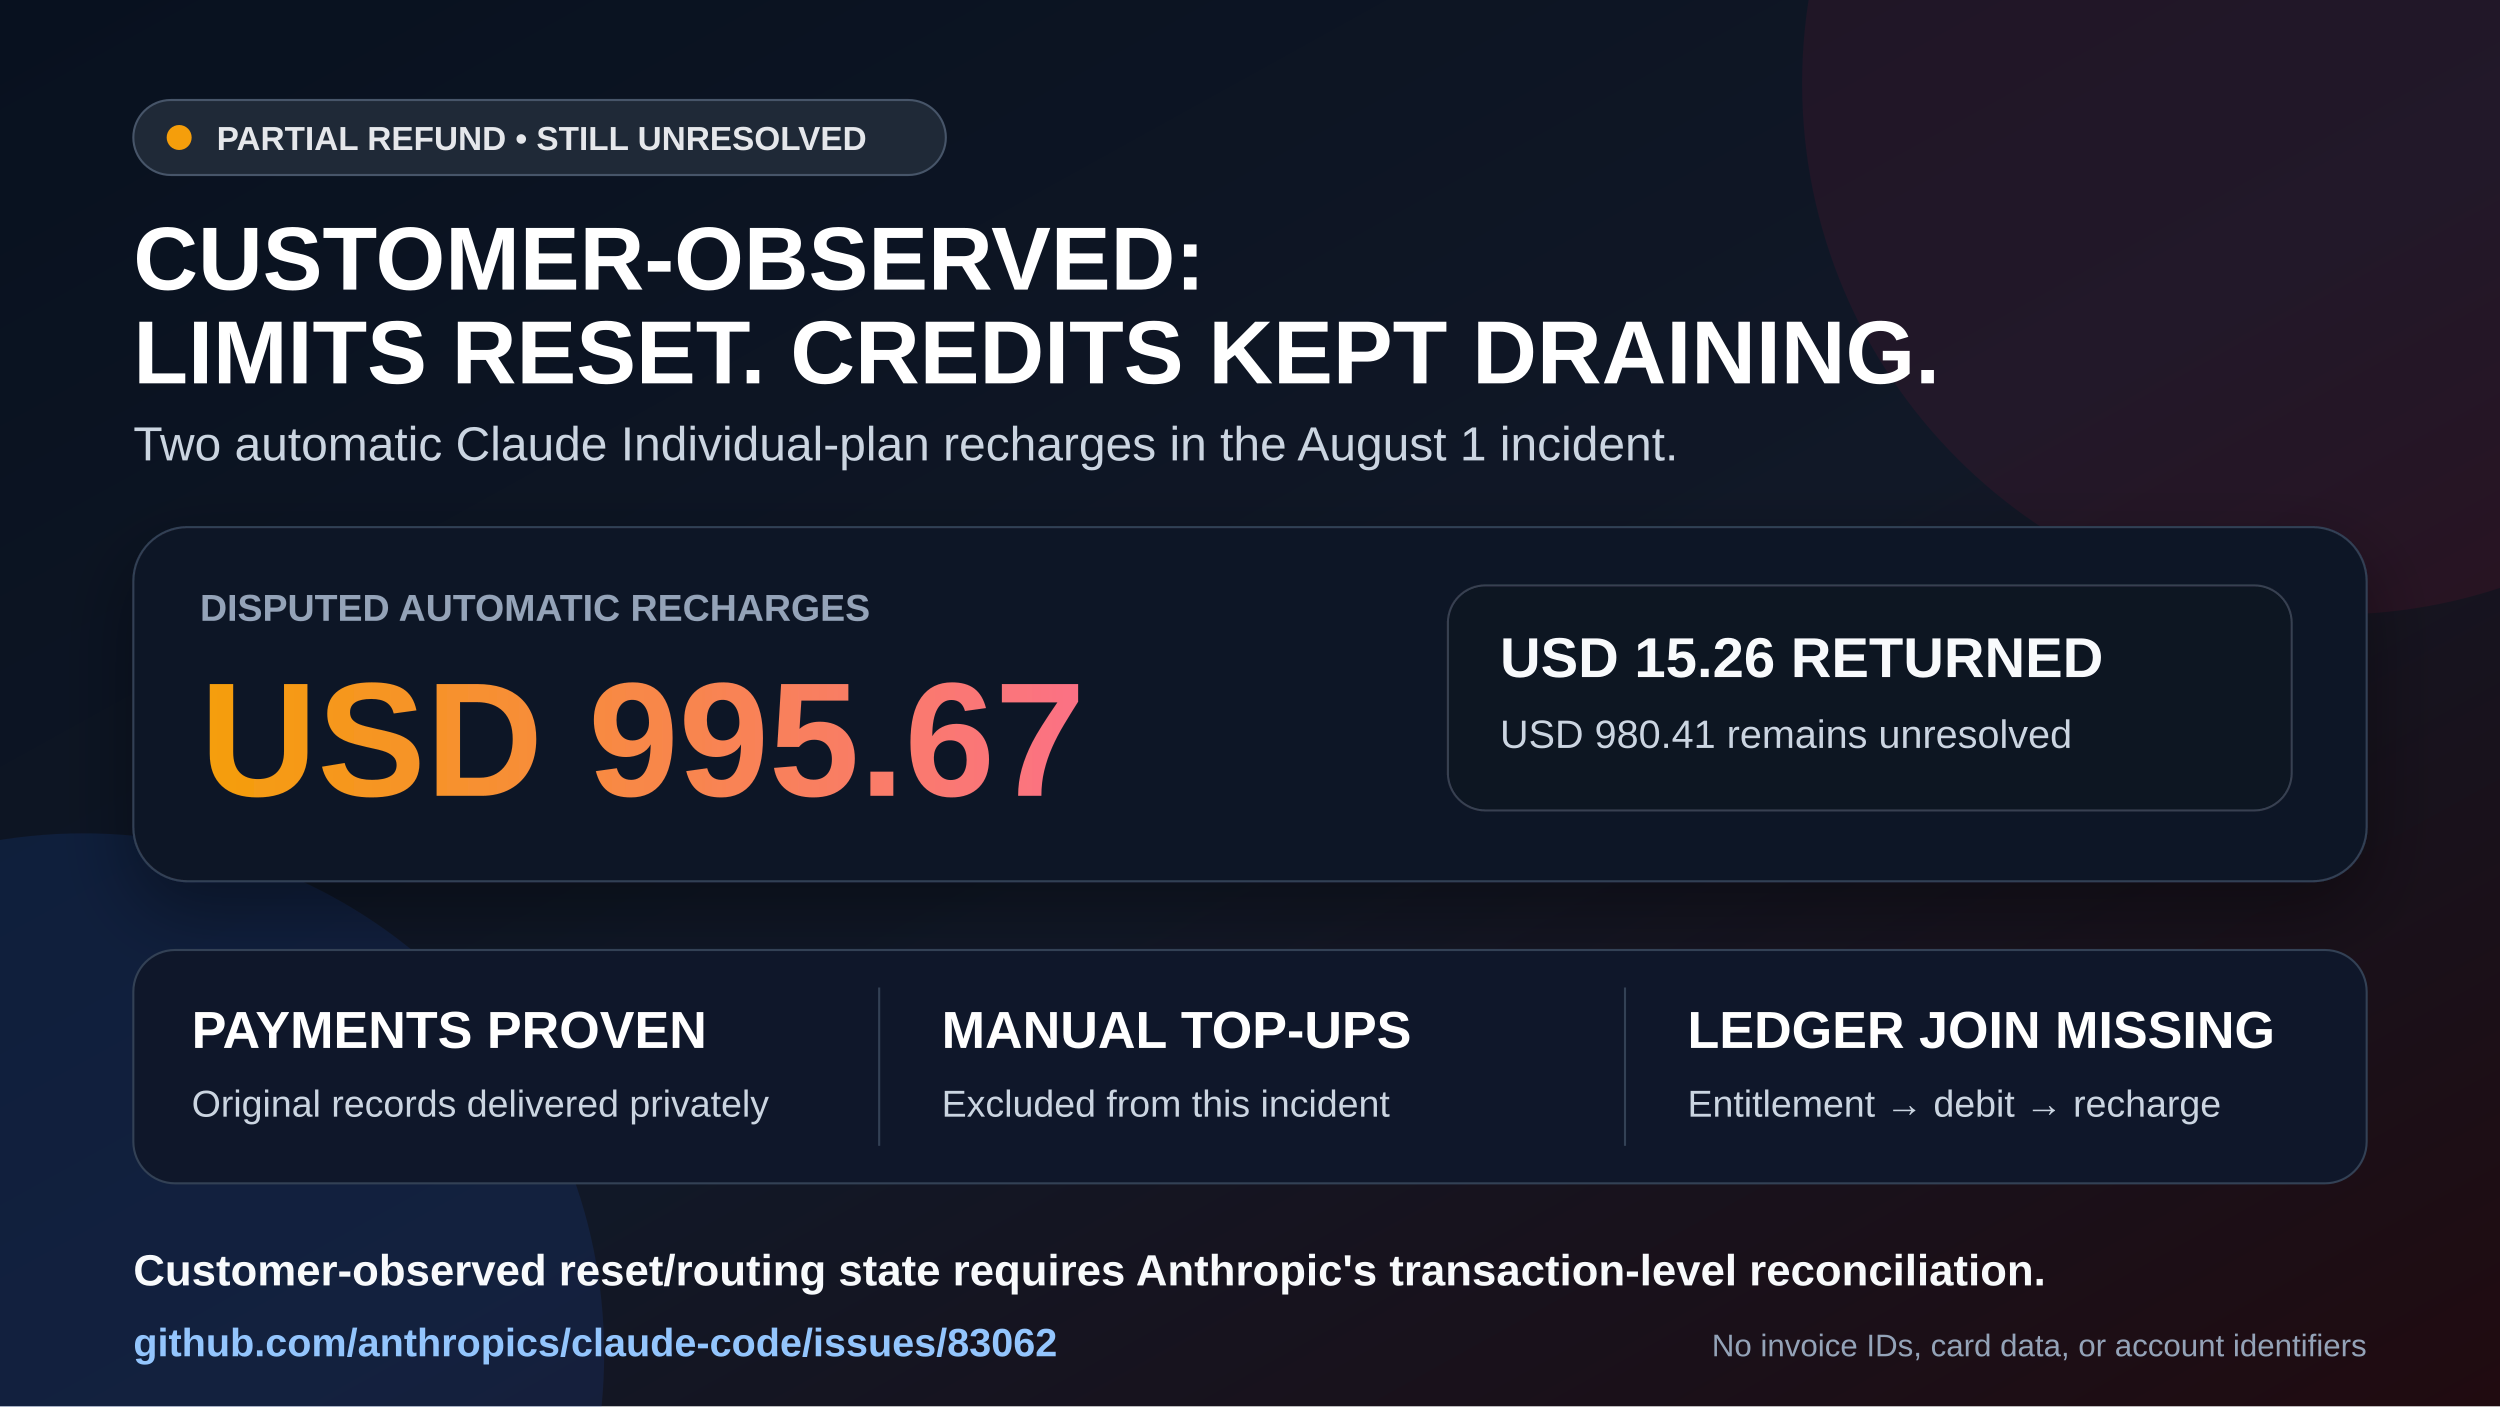
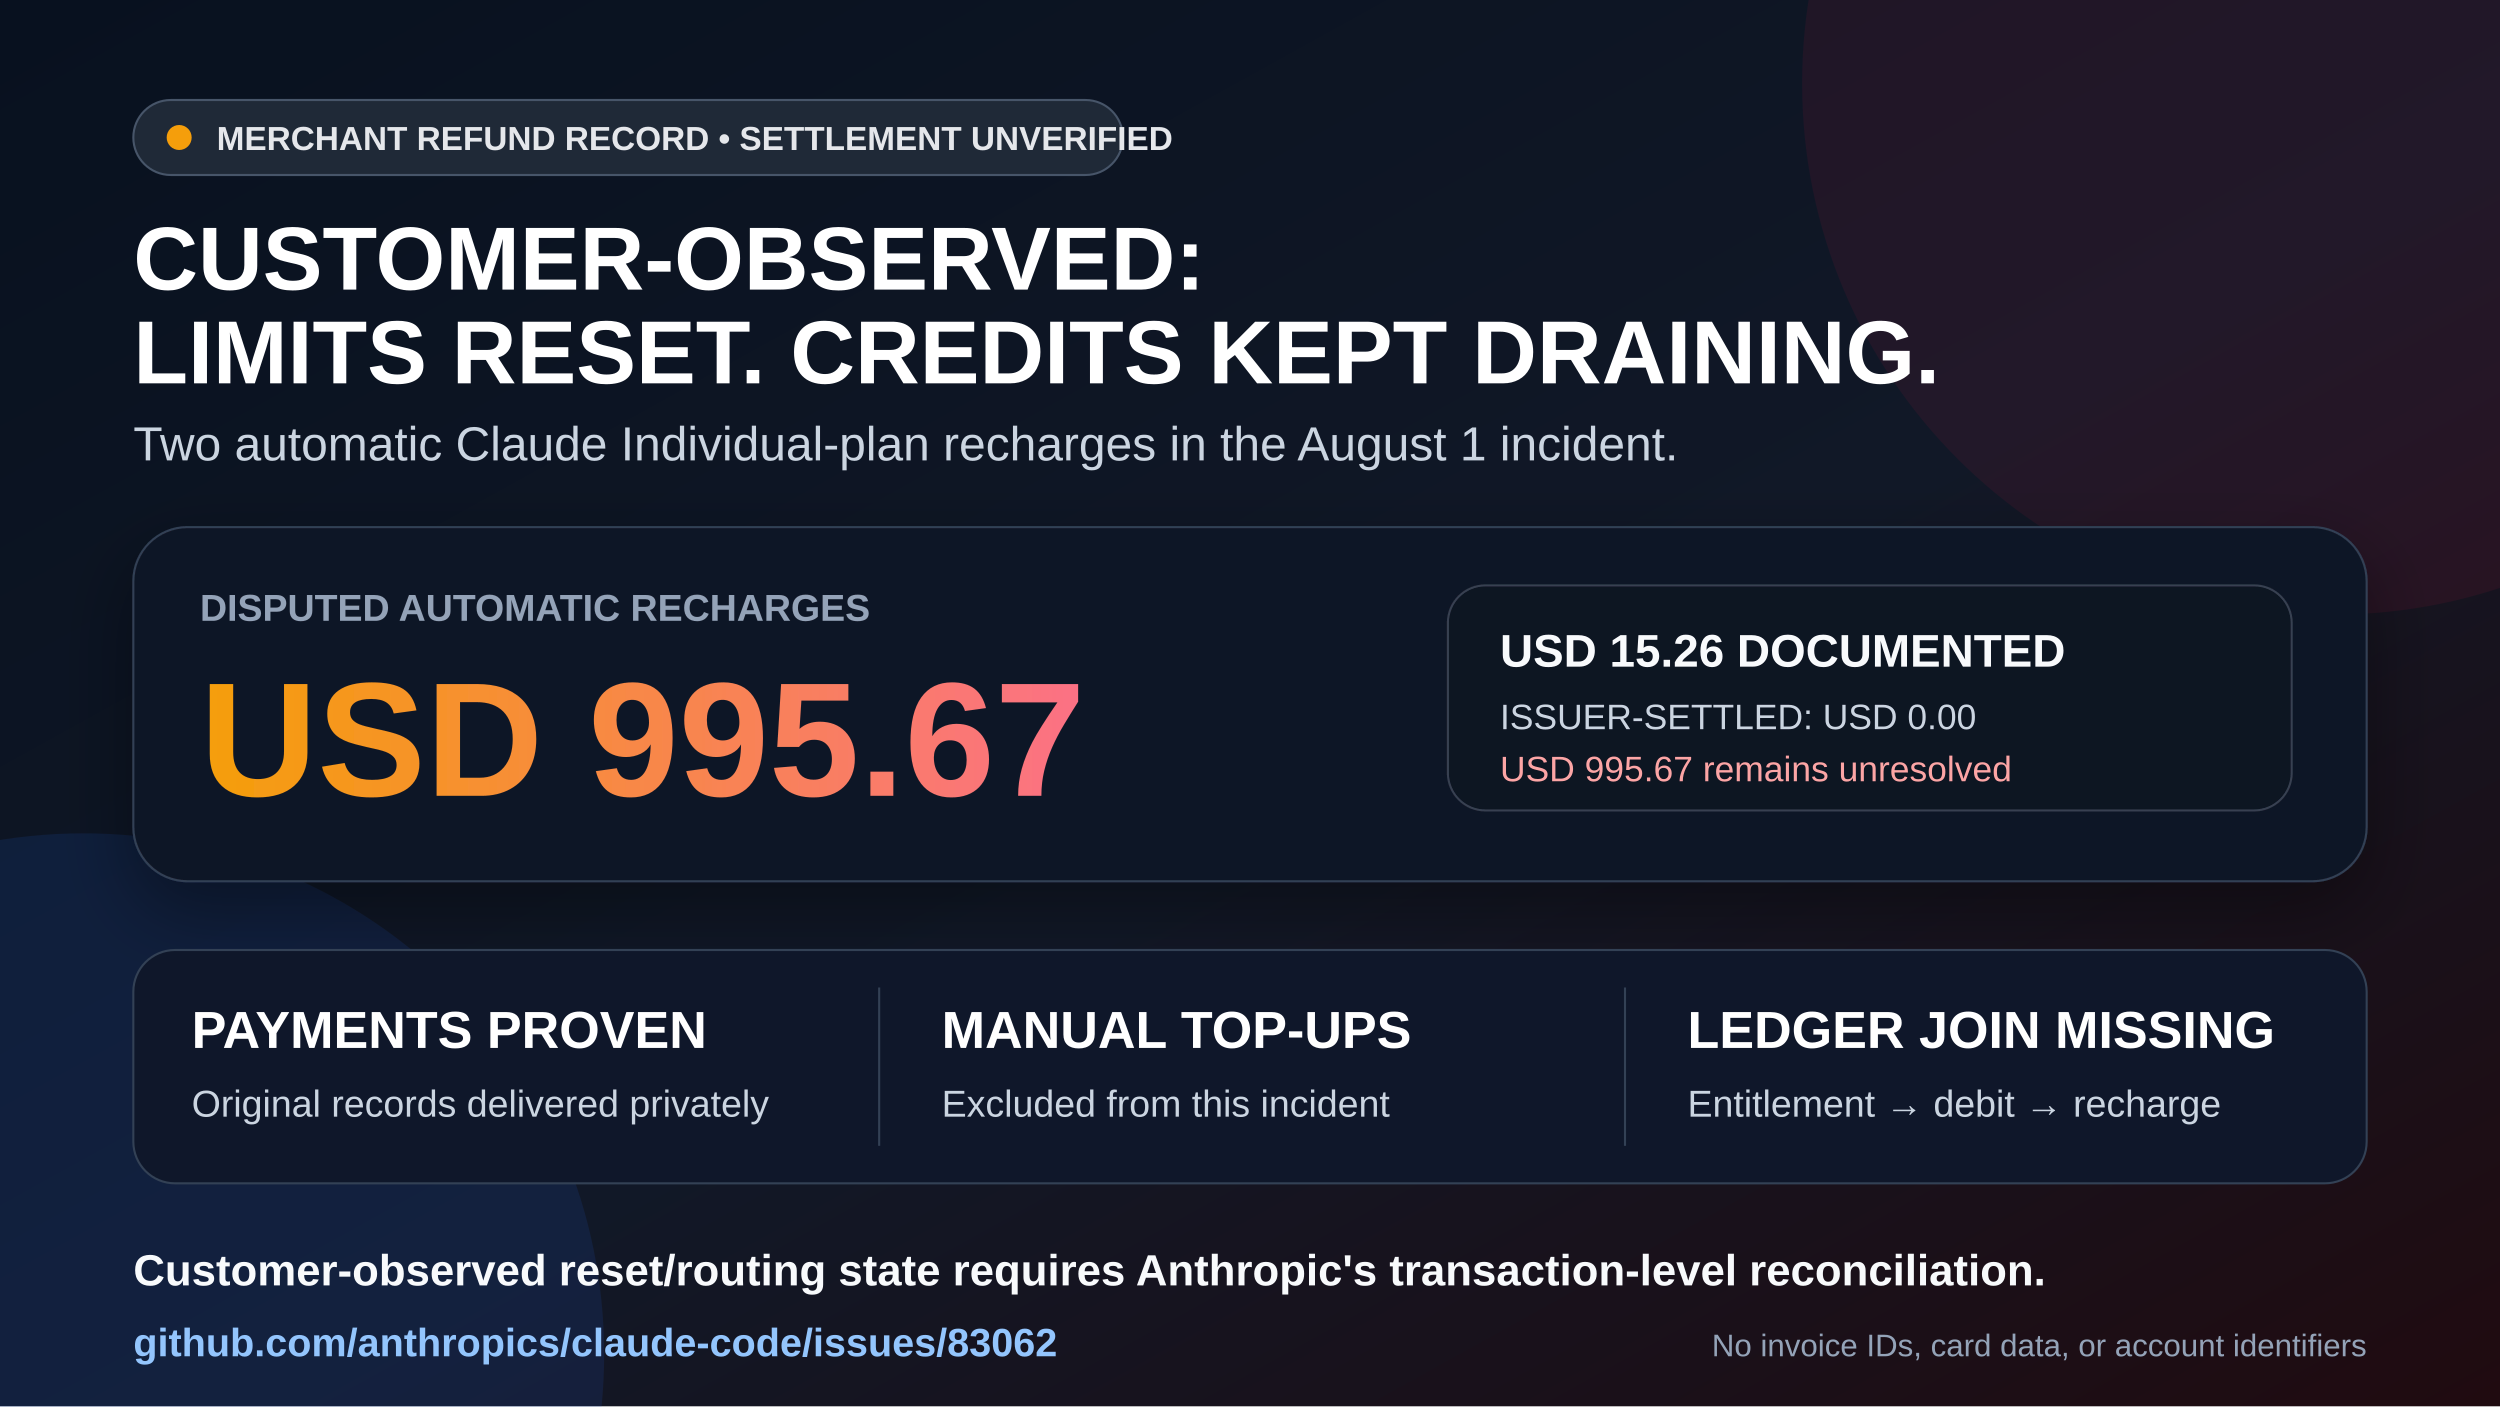
<svg xmlns="http://www.w3.org/2000/svg" width="1200" height="675" viewBox="0 0 1200 675" role="img" aria-labelledby="title desc">
  <defs>
    <linearGradient id="bg" x1="0" y1="0" x2="1" y2="1">
      <stop offset="0" stop-color="#08111f" />
      <stop offset=".55" stop-color="#111827" />
      <stop offset="1" stop-color="#200b10" />
    </linearGradient>
    <linearGradient id="money" x1="0" y1="0" x2="1" y2="0">
      <stop offset="0" stop-color="#f59e0b" />
      <stop offset="1" stop-color="#fb7185" />
    </linearGradient>
    <filter id="shadow" x="-20%" y="-20%" width="140%" height="150%">
      <feDropShadow dx="0" dy="14" stdDeviation="18" flood-color="#000000" flood-opacity=".38" />
    </filter>
  </defs>
  <rect width="1200" height="675" fill="url(#bg)" />
  <circle cx="1120" cy="40" r="255" fill="#be123c" opacity=".10" />
  <circle cx="40" cy="650" r="250" fill="#2563eb" opacity=".12" />
  <g font-family="Arial, Helvetica, sans-serif">
    <g transform="translate(64 48)">
-       <rect width="390" height="36" rx="18" fill="#1f2937" stroke="#475569" />
+       <rect width="475" height="36" rx="18" fill="#1f2937" stroke="#475569" />
      <circle cx="22" cy="18" r="6" fill="#f59e0b" />
-       <text x="40" y="24" fill="#e5e7eb" font-size="16" font-weight="700">PARTIAL REFUND • STILL UNRESOLVED</text>
+       <text x="40" y="24" fill="#e5e7eb" font-size="16" font-weight="700">MERCHANT REFUND RECORD • SETTLEMENT UNVERIFIED</text>
    </g>
    <text x="64" y="139" fill="#ffffff" font-size="43" font-weight="700">CUSTOMER-OBSERVED:</text>
    <text x="64" y="184" fill="#ffffff" font-size="43" font-weight="700">LIMITS RESET. CREDITS KEPT DRAINING.</text>
    <text x="64" y="221" fill="#cbd5e1" font-size="23">Two automatic Claude Individual-plan recharges in the August 1 incident.</text>
    <g filter="url(#shadow)">
      <rect x="64" y="253" width="1072" height="170" rx="26" fill="#111827" stroke="#334155" />
      <text x="96" y="298" fill="#94a3b8" font-size="18" font-weight="700">DISPUTED AUTOMATIC RECHARGES</text>
      <text x="96" y="382" fill="url(#money)" font-size="78" font-weight="700">USD 995.67</text>
      <g transform="translate(695 281)">
        <rect width="405" height="108" rx="18" fill="#0b1220" stroke="#374151" />
-         <text x="25" y="44" fill="#f8fafc" font-size="27" font-weight="700">USD 15.26 RETURNED</text>
-         <text x="25" y="78" fill="#cbd5e1" font-size="19">USD 980.41 remains unresolved</text>
+         <text x="25" y="39" fill="#f8fafc" font-size="22" font-weight="700">USD 15.26 DOCUMENTED</text>
+         <text x="25" y="69" fill="#cbd5e1" font-size="17">ISSUER-SETTLED: USD 0.00</text>
+         <text x="25" y="94" fill="#fca5a5" font-size="17">USD 995.67 remains unresolved</text>
      </g>
    </g>
    <g transform="translate(64 456)">
      <rect width="1072" height="112" rx="20" fill="#0f172a" stroke="#334155" />
      <line x1="358" y1="18" x2="358" y2="94" stroke="#334155" />
      <line x1="716" y1="18" x2="716" y2="94" stroke="#334155" />
      <text x="28" y="47" fill="#ffffff" font-size="25" font-weight="700">PAYMENTS PROVEN</text>
      <text x="28" y="80" fill="#cbd5e1" font-size="18">Original records delivered privately</text>
      <text x="388" y="47" fill="#ffffff" font-size="25" font-weight="700">MANUAL TOP-UPS</text>
      <text x="388" y="80" fill="#cbd5e1" font-size="18">Excluded from this incident</text>
      <text x="746" y="47" fill="#ffffff" font-size="25" font-weight="700">LEDGER JOIN MISSING</text>
      <text x="746" y="80" fill="#cbd5e1" font-size="18">Entitlement → debit → recharge</text>
    </g>
    <text x="64" y="617" fill="#f8fafc" font-size="21" font-weight="700">Customer-observed reset/routing state requires Anthropic's transaction-level reconciliation.</text>
    <text x="64" y="651" fill="#93c5fd" font-size="19" font-weight="650">github.com/anthropics/claude-code/issues/83062</text>
    <text x="1136" y="651" fill="#94a3b8" font-size="15" text-anchor="end">No invoice IDs, card data, or account identifiers</text>
  </g>
</svg>
